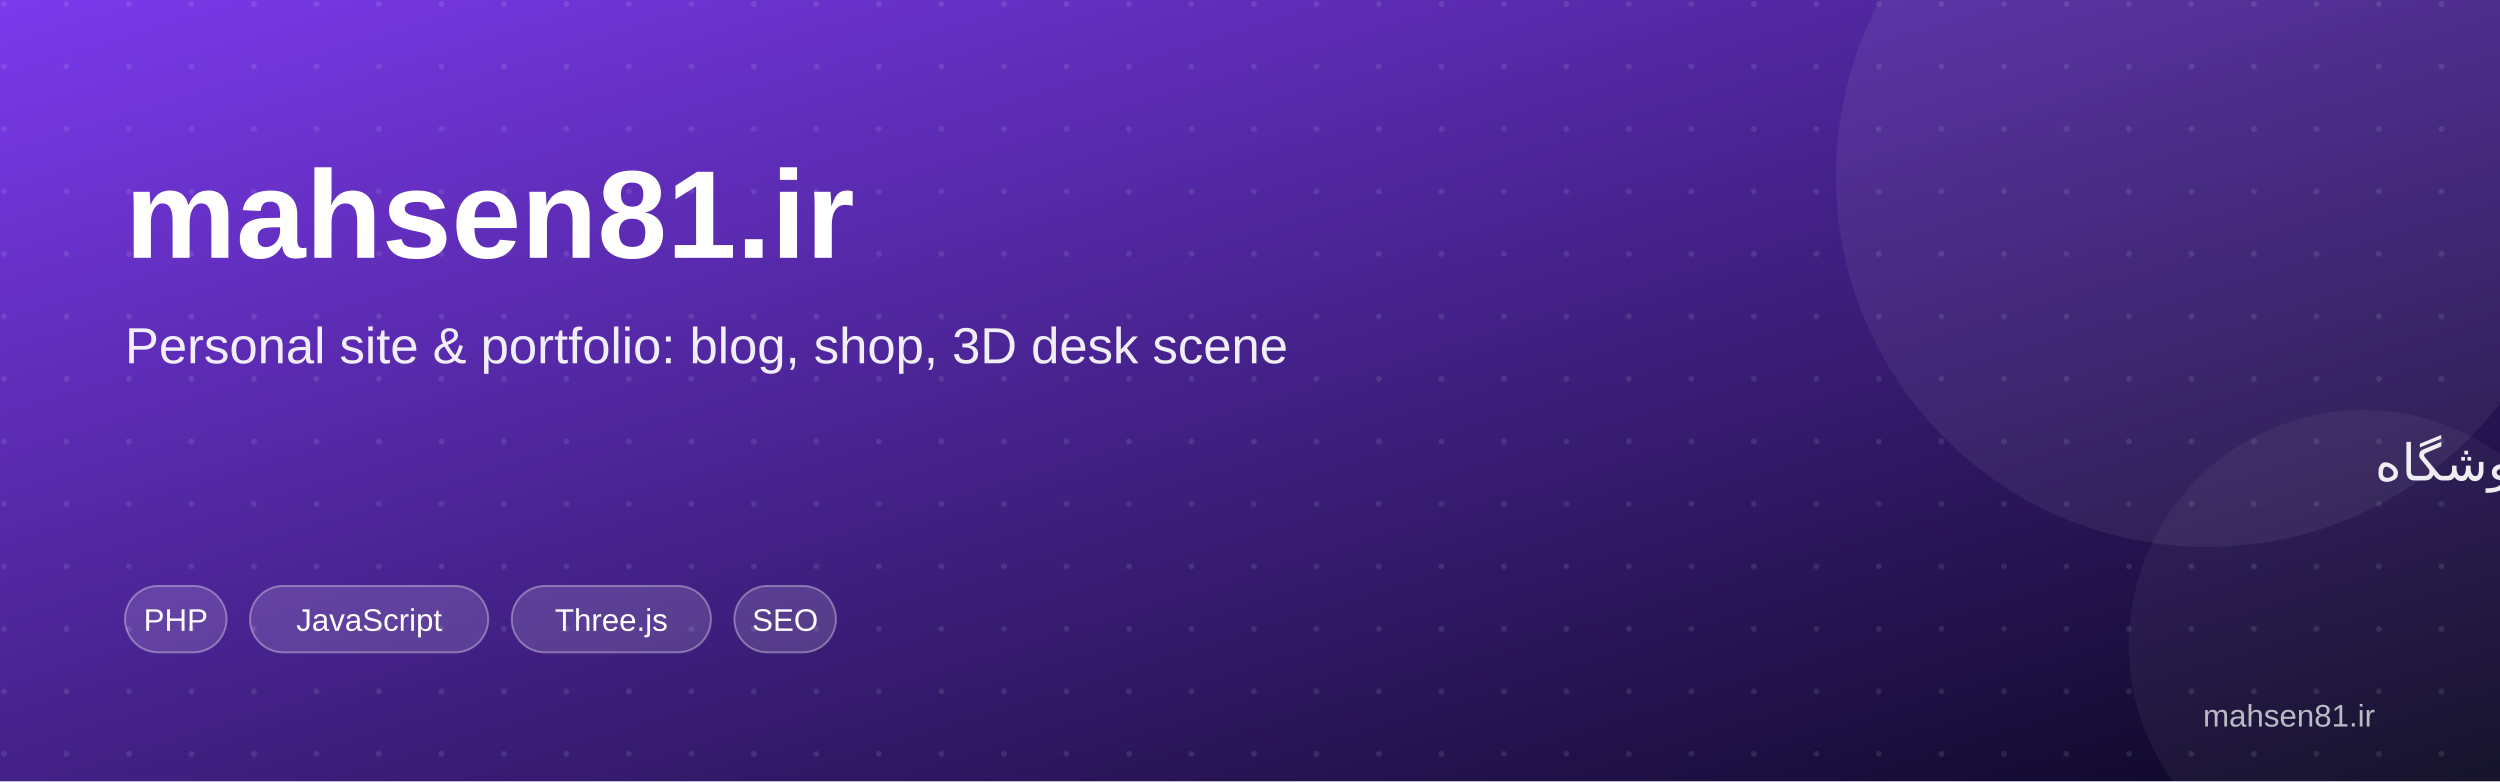
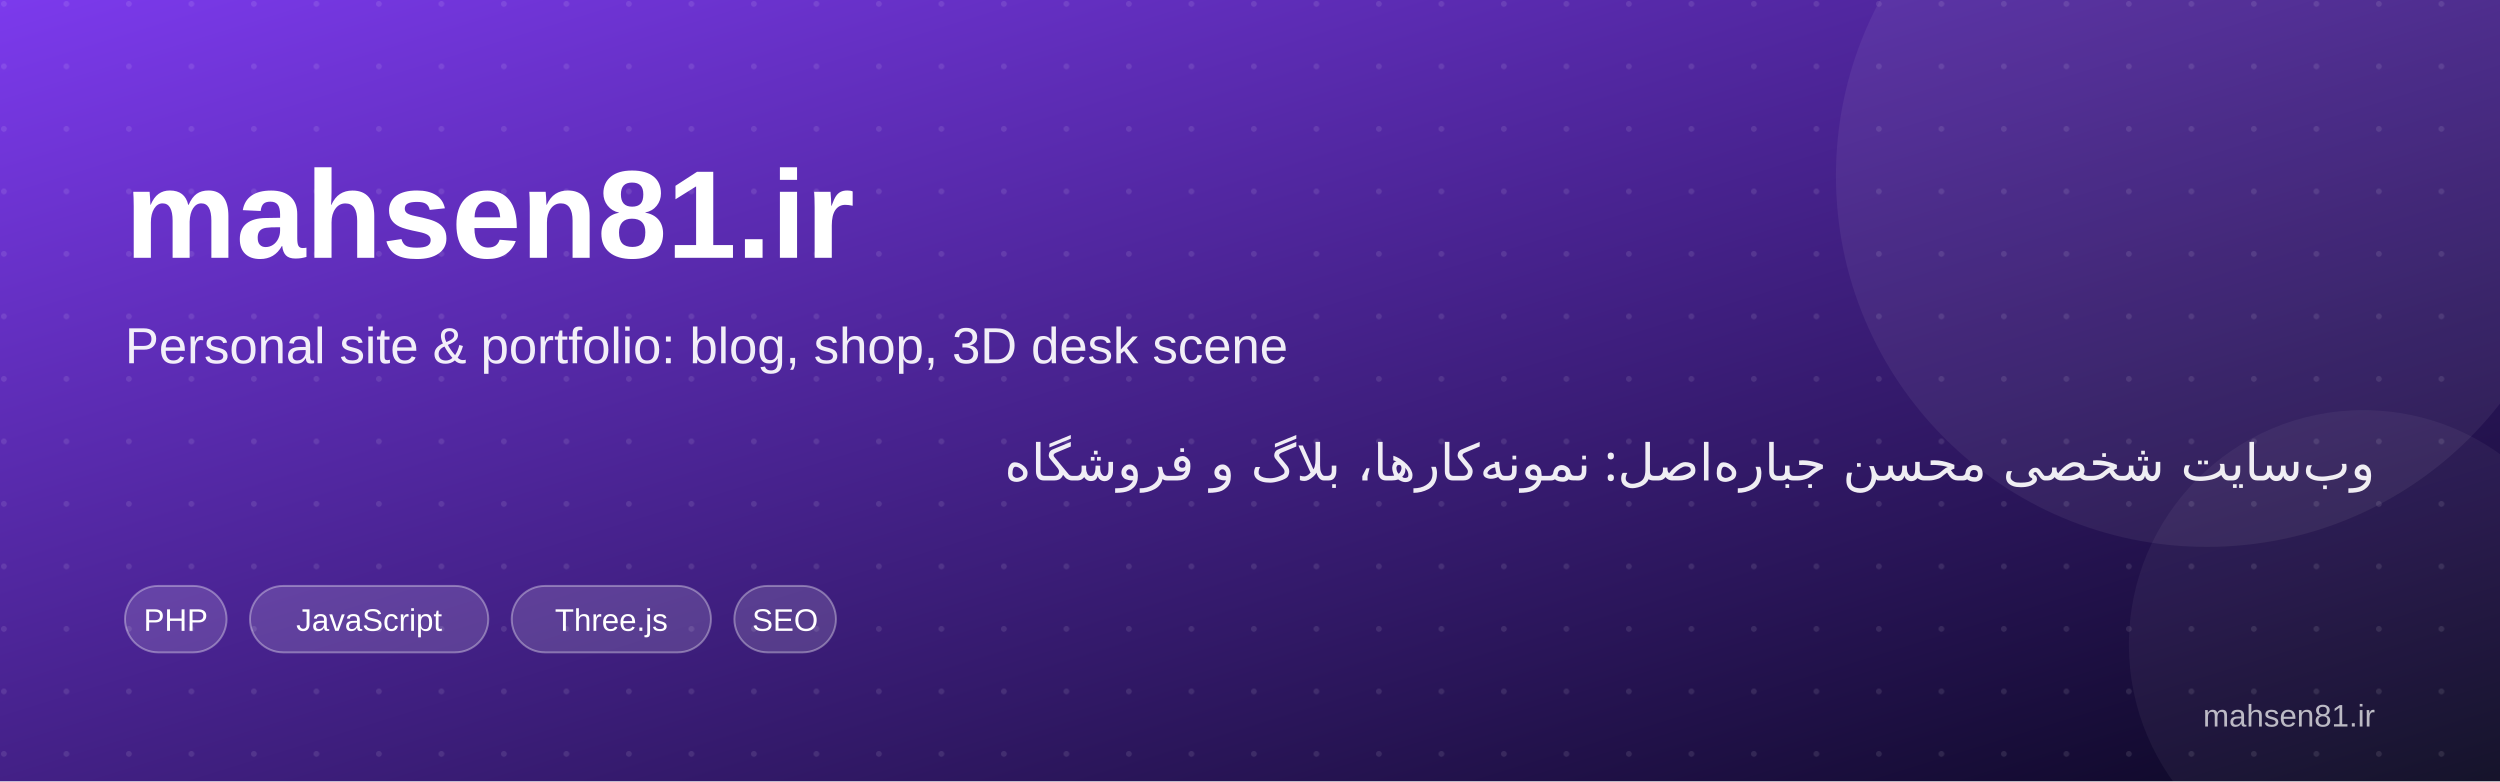
<svg xmlns="http://www.w3.org/2000/svg" width="1280" height="400" viewBox="0 0 1280 400">
  <defs>
    <linearGradient id="g" x1="0" y1="0" x2="1" y2="1">
      <stop offset="0" stop-color="#7c3aed" />
      <stop offset="1" stop-color="#0a0720" />
    </linearGradient>
    <pattern id="p" width="32" height="32" patternUnits="userSpaceOnUse">
      <circle cx="2" cy="2" r="1.5" fill="#fff" fill-opacity=".10" />
    </pattern>
  </defs>
  <rect width="1280" height="400" fill="url(#g)" />
  <rect width="1280" height="400" fill="url(#p)" />
  <circle cx="1130" cy="90" r="190" fill="#fff" fill-opacity=".06" />
  <circle cx="1210" cy="330" r="120" fill="#fff" fill-opacity=".05" />
  <text x="64" y="132" font-size="64" font-weight="700" fill="#fff" font-family="Segoe UI,Arial">mahsen81.ir</text>
  <text x="64" y="186" font-size="26" fill="#fff" fill-opacity=".92" font-family="Segoe UI,Arial">Personal site &amp; portfolio: blog, shop, 3D desk scene</text>
-   <text x="1216" y="246" font-size="26" fill="#fff" fill-opacity=".92" text-anchor="end" direction="rtl" font-family="Vazirmatn,Tahoma,Segoe UI">وب‌سایت شخصی محسن جباره‌اصل: نمونه‌کارها، بلاگ و فروشگاه</text>
+   <text x="1216" y="246" font-size="26" fill="#fff" fill-opacity=".92" text-anchor="start" direction="rtl" font-family="Vazirmatn,Tahoma,Segoe UI">وب‌سایت شخصی محسن جباره‌اصل: نمونه‌کارها، بلاگ و فروشگاه</text>
  <rect x="64" y="300" rx="17" width="52" height="34" fill="#ffffff" fill-opacity=".14" stroke="#fff" stroke-opacity=".35" />
  <text x="90.0" y="323" text-anchor="middle" font-size="16" fill="#fff" font-family="Segoe UI,Arial">PHP</text>
  <rect x="128" y="300" rx="17" width="122" height="34" fill="#ffffff" fill-opacity=".14" stroke="#fff" stroke-opacity=".35" />
  <text x="189.0" y="323" text-anchor="middle" font-size="16" fill="#fff" font-family="Segoe UI,Arial">JavaScript</text>
  <rect x="262" y="300" rx="17" width="102" height="34" fill="#ffffff" fill-opacity=".14" stroke="#fff" stroke-opacity=".35" />
  <text x="313.0" y="323" text-anchor="middle" font-size="16" fill="#fff" font-family="Segoe UI,Arial">Three.js</text>
  <rect x="376" y="300" rx="17" width="52" height="34" fill="#ffffff" fill-opacity=".14" stroke="#fff" stroke-opacity=".35" />
  <text x="402.0" y="323" text-anchor="middle" font-size="16" fill="#fff" font-family="Segoe UI,Arial">SEO</text>
  <text x="1216" y="372" font-size="16" fill="#fff" fill-opacity=".7" text-anchor="end" font-family="Segoe UI,Arial">mahsen81.ir</text>
</svg>
